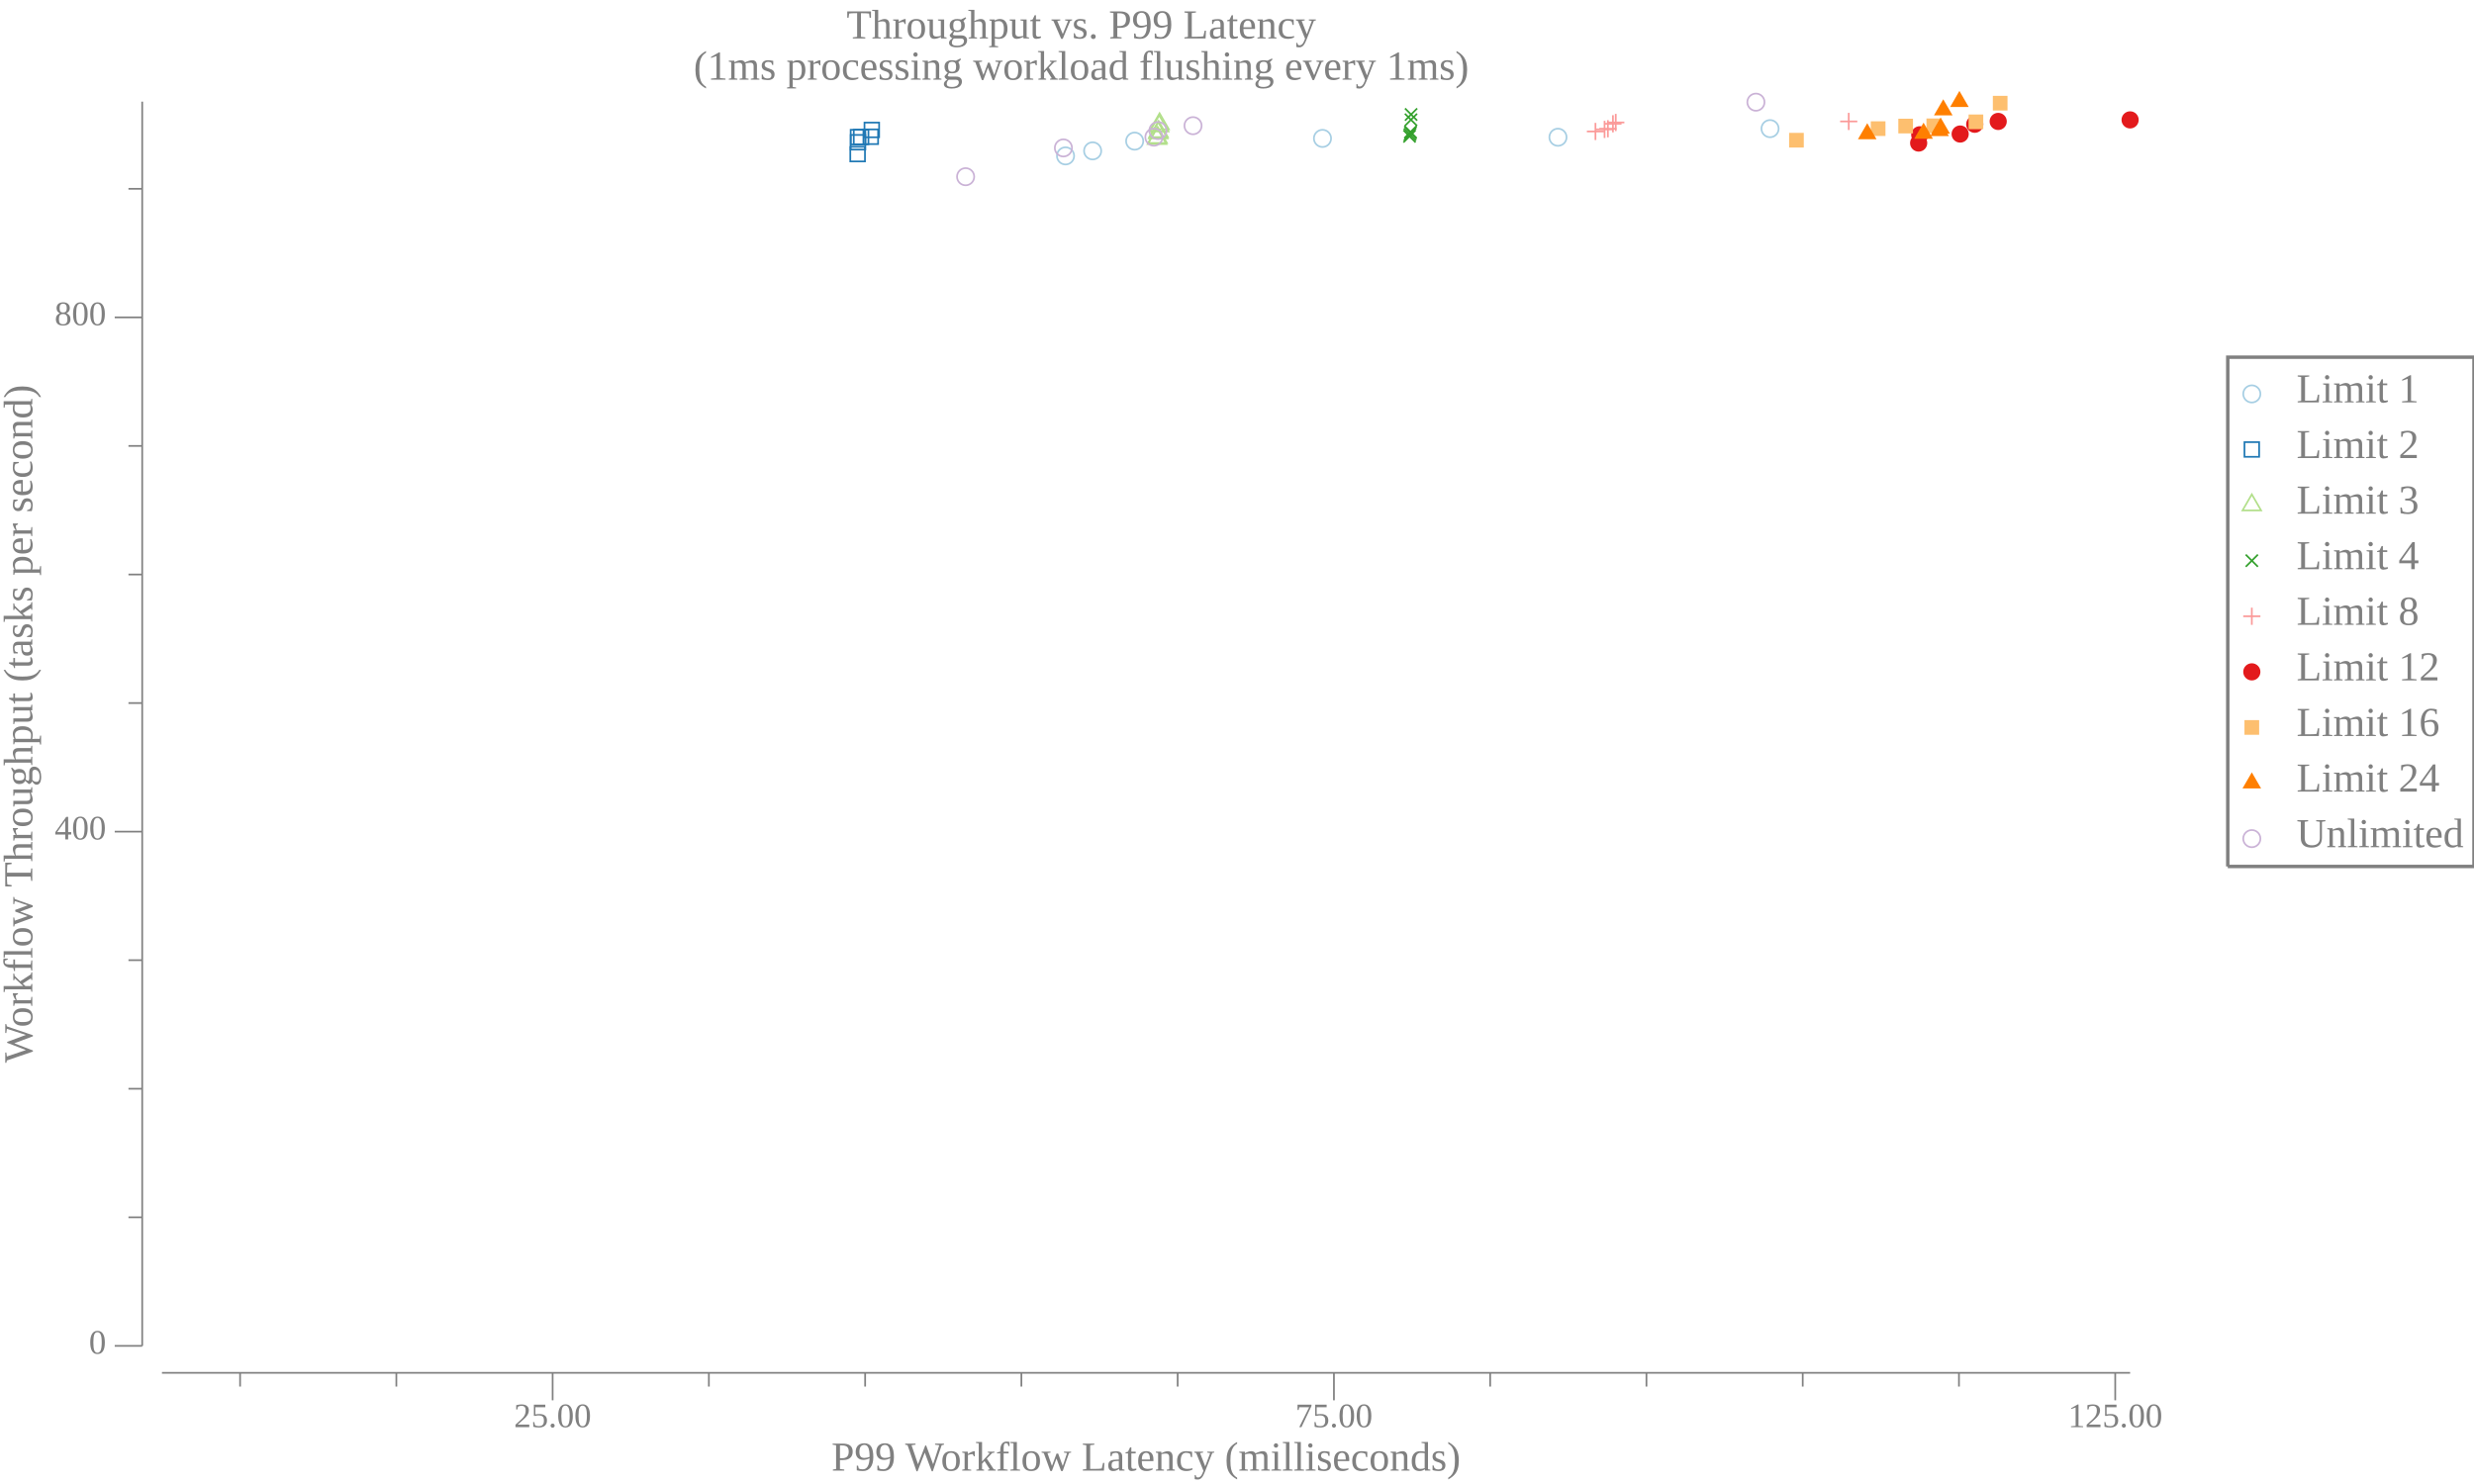
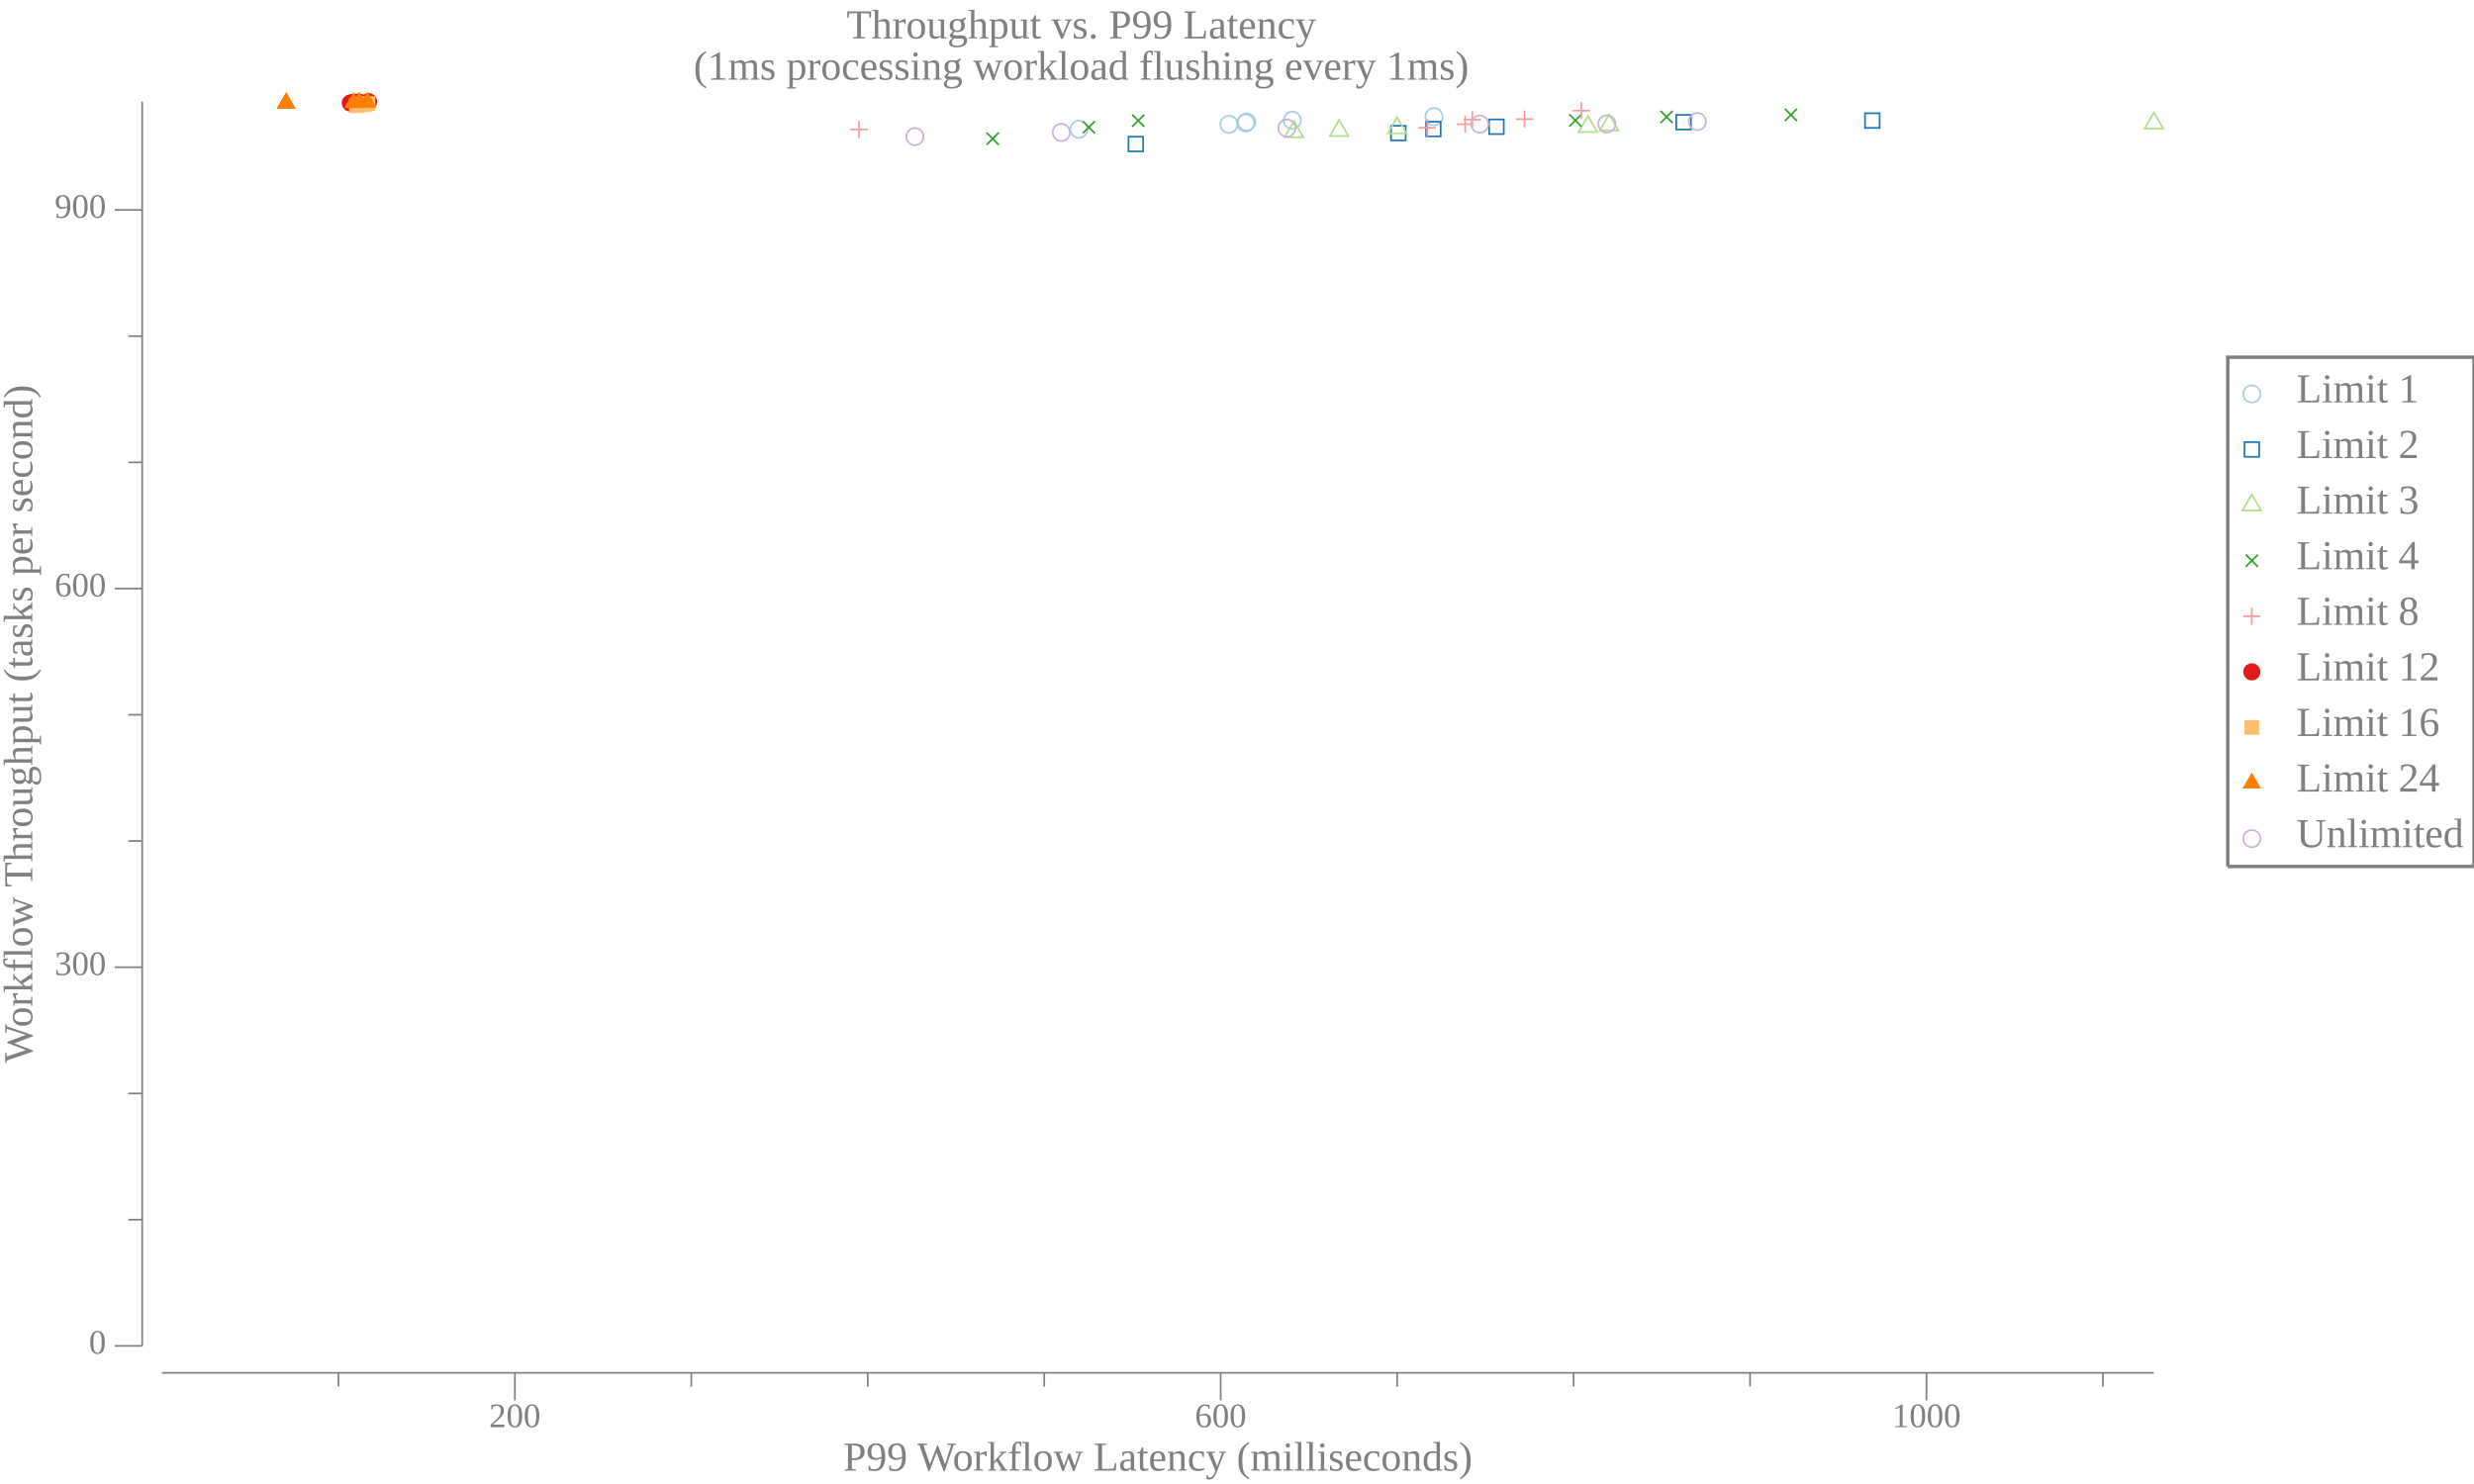
<svg xmlns="http://www.w3.org/2000/svg" width="720pt" height="432pt" viewBox="0 0 720 432">
  <g transform="scale(1, -1) translate(0, -432)">
    <path d="M657.84,317.33A2.5,2.5 0 1 1 652.84,317.33A2.5,2.5 0 1 1 657.84,317.33Z" style="fill:none;stroke:#A6CEE3;stroke-width:0.5" />
    <text x="668.34" y="-314.85" transform="scale(1, -1)" style="font-family:Liberation Serif;font-variant:normal;font-weight:normal;font-style:normal;font-size:12px;fill:#808080">Limit 1</text>
    <path d="M653.2,299.02L657.47,299.02L657.47,303.29L653.2,303.29Z" style="fill:none;stroke:#1F78B4;stroke-width:0.5" />
    <text x="668.34" y="-298.66" transform="scale(1, -1)" style="font-family:Liberation Serif;font-variant:normal;font-weight:normal;font-style:normal;font-size:12px;fill:#808080">Limit 2</text>
    <path d="M655.34,288.09L652.63,283.41L658.04,283.41Z" style="fill:none;stroke:#B2DF8A;stroke-width:0.5" />
    <text x="668.34" y="-282.48" transform="scale(1, -1)" style="font-family:Liberation Serif;font-variant:normal;font-weight:normal;font-style:normal;font-size:12px;fill:#808080">Limit 3</text>
    <path d="M653.57,267.02L657.11,270.55" style="fill:none;stroke:#33A02C;stroke-width:0.5" />
    <path d="M653.57,270.55L657.11,267.02" style="fill:none;stroke:#33A02C;stroke-width:0.5" />
    <text x="668.34" y="-266.3" transform="scale(1, -1)" style="font-family:Liberation Serif;font-variant:normal;font-weight:normal;font-style:normal;font-size:12px;fill:#808080">Limit 4</text>
    <path d="M655.34,255.1L655.34,250.1" style="fill:none;stroke:#FB9A99;stroke-width:0.5" />
    <path d="M652.84,252.6L657.84,252.6" style="fill:none;stroke:#FB9A99;stroke-width:0.5" />
    <text x="668.34" y="-250.11" transform="scale(1, -1)" style="font-family:Liberation Serif;font-variant:normal;font-weight:normal;font-style:normal;font-size:12px;fill:#808080">Limit 8</text>
    <path d="M657.84,236.42A2.5,2.5 0 1 1 652.84,236.42A2.5,2.5 0 1 1 657.84,236.42Z" style="fill:#E31A1C" />
    <text x="668.34" y="-233.93" transform="scale(1, -1)" style="font-family:Liberation Serif;font-variant:normal;font-weight:normal;font-style:normal;font-size:12px;fill:#808080">Limit 12</text>
    <path d="M653.2,218.1L657.47,218.1L657.47,222.37L653.2,222.37Z" style="fill:#FDBF6F" />
    <text x="668.34" y="-217.75" transform="scale(1, -1)" style="font-family:Liberation Serif;font-variant:normal;font-weight:normal;font-style:normal;font-size:12px;fill:#808080">Limit 16</text>
    <path d="M655.34,207.17L652.63,202.49L658.04,202.49Z" style="fill:#FF7F00" />
    <text x="668.34" y="-201.56" transform="scale(1, -1)" style="font-family:Liberation Serif;font-variant:normal;font-weight:normal;font-style:normal;font-size:12px;fill:#808080">Limit 24</text>
    <path d="M657.84,187.87A2.5,2.5 0 1 1 652.84,187.87A2.5,2.5 0 1 1 657.84,187.87Z" style="fill:none;stroke:#CAB2D6;stroke-width:0.5" />
    <text x="668.34" y="-185.38" transform="scale(1, -1)" style="font-family:Liberation Serif;font-variant:normal;font-weight:normal;font-style:normal;font-size:12px;fill:#808080">Unlimited</text>
    <path d="M648.34,179.77L648.34,328.02L720,328.02L720,179.77L648.34,179.77" style="fill:none;stroke:#808080" />
    <path d="M0,0L629.34,0L629.34,432L0,432Z" style="fill:#-8000000000000000-8000000000000000-8000000000000000;fill-opacity:0" />
    <text x="246.35" y="-420.81" transform="scale(1, -1)" style="font-family:Liberation Serif;font-variant:normal;font-weight:normal;font-style:normal;font-size:12px;fill:#808080">Throughput vs. P99 Latency</text>
    <text x="201.86" y="-408.81" transform="scale(1, -1)" style="font-family:Liberation Serif;font-variant:normal;font-weight:normal;font-style:normal;font-size:12px;fill:#808080">(1ms processing workload flushing every 1ms)</text>
-     <text x="241.97" y="-3.902" transform="scale(1, -1)" style="font-family:Liberation Serif;font-variant:normal;font-weight:normal;font-style:normal;font-size:12px;fill:#808080">P99 Workflow Latency (milliseconds)</text>
-     <text x="149.58" y="-16.541" transform="scale(1, -1)" style="font-family:Liberation Serif;font-variant:normal;font-weight:normal;font-style:normal;font-size:10px;fill:#808080">25.00</text>
-     <text x="376.96" y="-16.541" transform="scale(1, -1)" style="font-family:Liberation Serif;font-variant:normal;font-weight:normal;font-style:normal;font-size:10px;fill:#808080">75.00</text>
-     <text x="601.84" y="-16.541" transform="scale(1, -1)" style="font-family:Liberation Serif;font-variant:normal;font-weight:normal;font-style:normal;font-size:10px;fill:#808080">125.00</text>
-     <path d="M160.83,24.363L160.83,32.363" style="fill:none;stroke:#808080;stroke-width:0.5" />
-     <path d="M388.21,24.363L388.21,32.363" style="fill:none;stroke:#808080;stroke-width:0.5" />
-     <path d="M615.59,24.363L615.59,32.363" style="fill:none;stroke:#808080;stroke-width:0.5" />
-     <path d="M69.873,28.363L69.873,32.363" style="fill:none;stroke:#808080;stroke-width:0.5" />
-     <path d="M115.35,28.363L115.35,32.363" style="fill:none;stroke:#808080;stroke-width:0.5" />
-     <path d="M206.3,28.363L206.3,32.363" style="fill:none;stroke:#808080;stroke-width:0.5" />
-     <path d="M251.78,28.363L251.78,32.363" style="fill:none;stroke:#808080;stroke-width:0.5" />
-     <path d="M297.25,28.363L297.25,32.363" style="fill:none;stroke:#808080;stroke-width:0.5" />
-     <path d="M342.73,28.363L342.73,32.363" style="fill:none;stroke:#808080;stroke-width:0.5" />
-     <path d="M433.68,28.363L433.68,32.363" style="fill:none;stroke:#808080;stroke-width:0.5" />
-     <path d="M479.16,28.363L479.16,32.363" style="fill:none;stroke:#808080;stroke-width:0.5" />
-     <path d="M524.64,28.363L524.64,32.363" style="fill:none;stroke:#808080;stroke-width:0.5" />
-     <path d="M570.11,28.363L570.11,32.363" style="fill:none;stroke:#808080;stroke-width:0.5" />
-     <path d="M47.135,32.363L619.92,32.363" style="fill:none;stroke:#808080;stroke-width:0.5" />
+     <text x="245.43" y="-3.902" transform="scale(1, -1)" style="font-family:Liberation Serif;font-variant:normal;font-weight:normal;font-style:normal;font-size:12px;fill:#808080">P99 Workflow Latency (milliseconds)</text>
+     <text x="142.34" y="-16.541" transform="scale(1, -1)" style="font-family:Liberation Serif;font-variant:normal;font-weight:normal;font-style:normal;font-size:10px;fill:#808080">200</text>
+     <text x="347.75" y="-16.541" transform="scale(1, -1)" style="font-family:Liberation Serif;font-variant:normal;font-weight:normal;font-style:normal;font-size:10px;fill:#808080">600</text>
+     <text x="550.66" y="-16.541" transform="scale(1, -1)" style="font-family:Liberation Serif;font-variant:normal;font-weight:normal;font-style:normal;font-size:10px;fill:#808080">1000</text>
+     <path d="M149.84,24.363L149.84,32.363" style="fill:none;stroke:#808080;stroke-width:0.5" />
+     <path d="M355.25,24.363L355.25,32.363" style="fill:none;stroke:#808080;stroke-width:0.5" />
+     <path d="M560.66,24.363L560.66,32.363" style="fill:none;stroke:#808080;stroke-width:0.5" />
+     <path d="M98.487,28.363L98.487,32.363" style="fill:none;stroke:#808080;stroke-width:0.5" />
+     <path d="M201.19,28.363L201.19,32.363" style="fill:none;stroke:#808080;stroke-width:0.5" />
+     <path d="M252.54,28.363L252.54,32.363" style="fill:none;stroke:#808080;stroke-width:0.5" />
+     <path d="M303.9,28.363L303.9,32.363" style="fill:none;stroke:#808080;stroke-width:0.5" />
+     <path d="M406.6,28.363L406.6,32.363" style="fill:none;stroke:#808080;stroke-width:0.5" />
+     <path d="M457.95,28.363L457.95,32.363" style="fill:none;stroke:#808080;stroke-width:0.5" />
+     <path d="M509.3,28.363L509.3,32.363" style="fill:none;stroke:#808080;stroke-width:0.5" />
+     <path d="M612.01,28.363L612.01,32.363" style="fill:none;stroke:#808080;stroke-width:0.5" />
+     <path d="M47.135,32.363L626.84,32.363" style="fill:none;stroke:#808080;stroke-width:0.5" />
    <g transform="rotate(90)">
      <text x="122.59" y="9.387" transform="scale(1, -1)" style="font-family:Liberation Serif;font-variant:normal;font-weight:normal;font-style:normal;font-size:12px;fill:#808080">Workflow Throughput (tasks per second)</text>
    </g>
    <text x="25.885" y="-37.924" transform="scale(1, -1)" style="font-family:Liberation Serif;font-variant:normal;font-weight:normal;font-style:normal;font-size:10px;fill:#808080">0</text>
-     <text x="15.885" y="-187.63" transform="scale(1, -1)" style="font-family:Liberation Serif;font-variant:normal;font-weight:normal;font-style:normal;font-size:10px;fill:#808080">400</text>
-     <text x="15.885" y="-337.33" transform="scale(1, -1)" style="font-family:Liberation Serif;font-variant:normal;font-weight:normal;font-style:normal;font-size:10px;fill:#808080">800</text>
+     <text x="15.885" y="-148.15" transform="scale(1, -1)" style="font-family:Liberation Serif;font-variant:normal;font-weight:normal;font-style:normal;font-size:10px;fill:#808080">300</text>
+     <text x="15.885" y="-258.38" transform="scale(1, -1)" style="font-family:Liberation Serif;font-variant:normal;font-weight:normal;font-style:normal;font-size:10px;fill:#808080">600</text>
+     <text x="15.885" y="-368.6" transform="scale(1, -1)" style="font-family:Liberation Serif;font-variant:normal;font-weight:normal;font-style:normal;font-size:10px;fill:#808080">900</text>
    <path d="M33.385,40.209L41.385,40.209" style="fill:none;stroke:#808080;stroke-width:0.5" />
-     <path d="M33.385,189.91L41.385,189.91" style="fill:none;stroke:#808080;stroke-width:0.5" />
-     <path d="M33.385,339.61L41.385,339.61" style="fill:none;stroke:#808080;stroke-width:0.5" />
-     <path d="M37.385,77.634L41.385,77.634" style="fill:none;stroke:#808080;stroke-width:0.5" />
-     <path d="M37.385,115.06L41.385,115.06" style="fill:none;stroke:#808080;stroke-width:0.5" />
-     <path d="M37.385,152.49L41.385,152.49" style="fill:none;stroke:#808080;stroke-width:0.5" />
-     <path d="M37.385,227.34L41.385,227.34" style="fill:none;stroke:#808080;stroke-width:0.5" />
-     <path d="M37.385,264.76L41.385,264.76" style="fill:none;stroke:#808080;stroke-width:0.5" />
-     <path d="M37.385,302.19L41.385,302.19" style="fill:none;stroke:#808080;stroke-width:0.5" />
-     <path d="M37.385,377.04L41.385,377.04" style="fill:none;stroke:#808080;stroke-width:0.5" />
+     <path d="M33.385,150.44L41.385,150.44" style="fill:none;stroke:#808080;stroke-width:0.5" />
+     <path d="M33.385,260.66L41.385,260.66" style="fill:none;stroke:#808080;stroke-width:0.5" />
+     <path d="M33.385,370.89L41.385,370.89" style="fill:none;stroke:#808080;stroke-width:0.5" />
+     <path d="M37.385,76.951L41.385,76.951" style="fill:none;stroke:#808080;stroke-width:0.5" />
+     <path d="M37.385,113.69L41.385,113.69" style="fill:none;stroke:#808080;stroke-width:0.5" />
+     <path d="M37.385,187.18L41.385,187.18" style="fill:none;stroke:#808080;stroke-width:0.5" />
+     <path d="M37.385,223.92L41.385,223.92" style="fill:none;stroke:#808080;stroke-width:0.5" />
+     <path d="M37.385,297.4L41.385,297.4" style="fill:none;stroke:#808080;stroke-width:0.5" />
+     <path d="M37.385,334.15L41.385,334.15" style="fill:none;stroke:#808080;stroke-width:0.5" />
    <path d="M41.385,40.209L41.385,402.41" style="fill:none;stroke:#808080;stroke-width:0.5" />
-     <path d="M312.6,386.62A2.5,2.5 0 1 1 307.6,386.62A2.5,2.5 0 1 1 312.6,386.62Z" style="fill:none;stroke:#A6CEE3;stroke-width:0.5" />
-     <path d="M320.49,388.08A2.5,2.5 0 1 1 315.49,388.08A2.5,2.5 0 1 1 320.49,388.08Z" style="fill:none;stroke:#A6CEE3;stroke-width:0.5" />
-     <path d="M332.72,390.92A2.5,2.5 0 1 1 327.72,390.92A2.5,2.5 0 1 1 332.72,390.92Z" style="fill:none;stroke:#A6CEE3;stroke-width:0.5" />
-     <path d="M387.38,391.71A2.5,2.5 0 1 1 382.38,391.71A2.5,2.5 0 1 1 387.38,391.71Z" style="fill:none;stroke:#A6CEE3;stroke-width:0.5" />
-     <path d="M455.91,392.05A2.5,2.5 0 1 1 450.91,392.05A2.5,2.5 0 1 1 455.91,392.05Z" style="fill:none;stroke:#A6CEE3;stroke-width:0.5" />
-     <path d="M517.63,394.55A2.5,2.5 0 1 1 512.63,394.55A2.5,2.5 0 1 1 517.63,394.55Z" style="fill:none;stroke:#A6CEE3;stroke-width:0.5" />
-     <path d="M247.46,385.01L251.73,385.01L251.73,389.28L247.46,389.28Z" style="fill:none;stroke:#1F78B4;stroke-width:0.5" />
-     <path d="M247.57,388.45L251.84,388.45L251.84,392.72L247.57,392.72Z" style="fill:none;stroke:#1F78B4;stroke-width:0.5" />
-     <path d="M247.57,389.95L251.84,389.95L251.84,394.22L247.57,394.22Z" style="fill:none;stroke:#1F78B4;stroke-width:0.5" />
-     <path d="M248.47,389.99L252.74,389.99L252.74,394.25L248.47,394.25Z" style="fill:none;stroke:#1F78B4;stroke-width:0.5" />
-     <path d="M251.28,390.06L255.55,390.06L255.55,394.33L251.28,394.33Z" style="fill:none;stroke:#1F78B4;stroke-width:0.5" />
-     <path d="M251.59,392.04L255.85,392.04L255.85,396.31L251.59,396.31Z" style="fill:none;stroke:#1F78B4;stroke-width:0.5" />
-     <path d="M336.72,394.76L334.02,390.07L339.43,390.07Z" style="fill:none;stroke:#B2DF8A;stroke-width:0.5" />
-     <path d="M336.91,395.06L334.2,390.37L339.61,390.37Z" style="fill:none;stroke:#B2DF8A;stroke-width:0.5" />
-     <path d="M337.08,396.41L334.37,391.72L339.78,391.72Z" style="fill:none;stroke:#B2DF8A;stroke-width:0.5" />
-     <path d="M337.18,396.78L334.47,392.09L339.88,392.09Z" style="fill:none;stroke:#B2DF8A;stroke-width:0.5" />
-     <path d="M337.36,398.43L334.65,393.74L340.06,393.74Z" style="fill:none;stroke:#B2DF8A;stroke-width:0.5" />
-     <path d="M337.47,399.03L334.76,394.34L340.18,394.34Z" style="fill:none;stroke:#B2DF8A;stroke-width:0.5" />
-     <path d="M408.44,390.54L411.97,394.08" style="fill:none;stroke:#33A02C;stroke-width:0.5" />
-     <path d="M408.44,394.08L411.97,390.54" style="fill:none;stroke:#33A02C;stroke-width:0.5" />
-     <path d="M408.56,391.06L412.1,394.6" style="fill:none;stroke:#33A02C;stroke-width:0.5" />
-     <path d="M408.56,394.6L412.1,391.06" style="fill:none;stroke:#33A02C;stroke-width:0.5" />
-     <path d="M408.72,391.55L412.25,395.09" style="fill:none;stroke:#33A02C;stroke-width:0.5" />
-     <path d="M408.72,395.09L412.25,391.55" style="fill:none;stroke:#33A02C;stroke-width:0.5" />
-     <path d="M408.72,391.81L412.26,395.35" style="fill:none;stroke:#33A02C;stroke-width:0.5" />
-     <path d="M408.72,395.35L412.26,391.81" style="fill:none;stroke:#33A02C;stroke-width:0.5" />
-     <path d="M408.86,395.37L412.4,398.9" style="fill:none;stroke:#33A02C;stroke-width:0.5" />
-     <path d="M408.86,398.9L412.4,395.37" style="fill:none;stroke:#33A02C;stroke-width:0.5" />
-     <path d="M408.9,396.9L412.43,400.44" style="fill:none;stroke:#33A02C;stroke-width:0.5" />
-     <path d="M408.9,400.44L412.43,396.9" style="fill:none;stroke:#33A02C;stroke-width:0.5" />
-     <path d="M464.32,396.23L464.32,391.23" style="fill:none;stroke:#FB9A99;stroke-width:0.5" />
-     <path d="M461.82,393.73L466.82,393.73" style="fill:none;stroke:#FB9A99;stroke-width:0.5" />
-     <path d="M466.97,396.83L466.97,391.83" style="fill:none;stroke:#FB9A99;stroke-width:0.5" />
-     <path d="M464.47,394.33L469.47,394.33" style="fill:none;stroke:#FB9A99;stroke-width:0.5" />
-     <path d="M467.94,397.02L467.94,392.02" style="fill:none;stroke:#FB9A99;stroke-width:0.5" />
-     <path d="M465.44,394.52L470.44,394.52" style="fill:none;stroke:#FB9A99;stroke-width:0.5" />
-     <path d="M469.41,398.47L469.41,393.47" style="fill:none;stroke:#FB9A99;stroke-width:0.5" />
-     <path d="M466.91,395.97L471.91,395.97" style="fill:none;stroke:#FB9A99;stroke-width:0.5" />
-     <path d="M470.23,398.85L470.23,393.85" style="fill:none;stroke:#FB9A99;stroke-width:0.5" />
-     <path d="M467.73,396.35L472.73,396.35" style="fill:none;stroke:#FB9A99;stroke-width:0.5" />
-     <path d="M538.03,399.15L538.03,394.15" style="fill:none;stroke:#FB9A99;stroke-width:0.5" />
-     <path d="M535.53,396.65L540.53,396.65" style="fill:none;stroke:#FB9A99;stroke-width:0.5" />
-     <path d="M560.88,390.36A2.5,2.5 0 1 1 555.88,390.36A2.5,2.5 0 1 1 560.88,390.36Z" style="fill:#E31A1C" />
-     <path d="M561.2,392.76A2.5,2.5 0 1 1 556.2,392.76A2.5,2.5 0 1 1 561.2,392.76Z" style="fill:#E31A1C" />
-     <path d="M572.96,392.98A2.5,2.5 0 1 1 567.96,392.98A2.5,2.5 0 1 1 572.96,392.98Z" style="fill:#E31A1C" />
-     <path d="M577.2,395.83A2.5,2.5 0 1 1 572.2,395.83A2.5,2.5 0 1 1 577.2,395.83Z" style="fill:#E31A1C" />
-     <path d="M584.03,396.65A2.5,2.5 0 1 1 579.03,396.65A2.5,2.5 0 1 1 584.03,396.65Z" style="fill:#E31A1C" />
-     <path d="M622.42,397.1A2.5,2.5 0 1 1 617.42,397.1A2.5,2.5 0 1 1 622.42,397.1Z" style="fill:#E31A1C" />
-     <path d="M520.68,389.05L524.95,389.05L524.95,393.32L520.68,393.32Z" style="fill:#FDBF6F" />
-     <path d="M544.45,392.42L548.72,392.42L548.72,396.69L544.45,396.69Z" style="fill:#FDBF6F" />
-     <path d="M552.46,393.17L556.73,393.17L556.73,397.44L552.46,397.44Z" style="fill:#FDBF6F" />
-     <path d="M560.65,393.24L564.92,393.24L564.92,397.51L560.65,397.51Z" style="fill:#FDBF6F" />
-     <path d="M572.91,394.4L577.18,394.4L577.18,398.67L572.91,398.67Z" style="fill:#FDBF6F" />
-     <path d="M579.97,399.83L584.24,399.83L584.24,404.1L579.97,404.1Z" style="fill:#FDBF6F" />
-     <path d="M543.42,396.14L540.71,391.46L546.12,391.46Z" style="fill:#FF7F00" />
-     <path d="M559.81,396.29L557.1,391.61L562.52,391.61Z" style="fill:#FF7F00" />
-     <path d="M564.48,397.08L561.77,392.39L567.18,392.39Z" style="fill:#FF7F00" />
-     <path d="M564.78,397.79L562.08,393.1L567.49,393.1Z" style="fill:#FF7F00" />
-     <path d="M565.54,403.1L562.84,398.42L568.25,398.42Z" style="fill:#FF7F00" />
-     <path d="M570.24,405.54L567.54,400.85L572.95,400.85Z" style="fill:#FF7F00" />
-     <path d="M283.52,380.56A2.5,2.5 0 1 1 278.52,380.56A2.5,2.5 0 1 1 283.52,380.56Z" style="fill:none;stroke:#CAB2D6;stroke-width:0.5" />
-     <path d="M311.98,388.94A2.5,2.5 0 1 1 306.98,388.94A2.5,2.5 0 1 1 311.98,388.94Z" style="fill:none;stroke:#CAB2D6;stroke-width:0.5" />
-     <path d="M338.32,392.08A2.5,2.5 0 1 1 333.32,392.08A2.5,2.5 0 1 1 338.32,392.08Z" style="fill:none;stroke:#CAB2D6;stroke-width:0.5" />
-     <path d="M339.49,393.99A2.5,2.5 0 1 1 334.49,393.99A2.5,2.5 0 1 1 339.49,393.99Z" style="fill:none;stroke:#CAB2D6;stroke-width:0.5" />
-     <path d="M349.7,395.41A2.5,2.5 0 1 1 344.7,395.41A2.5,2.5 0 1 1 349.7,395.41Z" style="fill:none;stroke:#CAB2D6;stroke-width:0.5" />
-     <path d="M513.52,402.26A2.5,2.5 0 1 1 508.52,402.26A2.5,2.5 0 1 1 513.52,402.26Z" style="fill:none;stroke:#CAB2D6;stroke-width:0.5" />
+     <path d="M316.51,394.37A2.5,2.5 0 1 1 311.51,394.37A2.5,2.5 0 1 1 316.51,394.37Z" style="fill:none;stroke:#A6CEE3;stroke-width:0.5" />
+     <path d="M360.15,395.8A2.5,2.5 0 1 1 355.15,395.8A2.5,2.5 0 1 1 360.15,395.8Z" style="fill:none;stroke:#A6CEE3;stroke-width:0.5" />
+     <path d="M365.04,396.2A2.5,2.5 0 1 1 360.04,396.2A2.5,2.5 0 1 1 365.04,396.2Z" style="fill:none;stroke:#A6CEE3;stroke-width:0.5" />
+     <path d="M365.32,396.5A2.5,2.5 0 1 1 360.32,396.5A2.5,2.5 0 1 1 365.32,396.5Z" style="fill:none;stroke:#A6CEE3;stroke-width:0.5" />
+     <path d="M378.59,396.97A2.5,2.5 0 1 1 373.59,396.97A2.5,2.5 0 1 1 378.59,396.97Z" style="fill:none;stroke:#A6CEE3;stroke-width:0.5" />
+     <path d="M419.83,398.04A2.5,2.5 0 1 1 414.83,398.04A2.5,2.5 0 1 1 419.83,398.04Z" style="fill:none;stroke:#A6CEE3;stroke-width:0.5" />
+     <path d="M328.42,387.93L332.69,387.93L332.69,392.2L328.42,392.2Z" style="fill:none;stroke:#1F78B4;stroke-width:0.5" />
+     <path d="M404.82,391.13L409.09,391.13L409.09,395.4L404.82,395.4Z" style="fill:none;stroke:#1F78B4;stroke-width:0.5" />
+     <path d="M415.01,392.31L419.27,392.31L419.27,396.57L415.01,396.57Z" style="fill:none;stroke:#1F78B4;stroke-width:0.5" />
+     <path d="M433.38,392.97L437.64,392.97L437.64,397.23L433.38,397.23Z" style="fill:none;stroke:#1F78B4;stroke-width:0.5" />
+     <path d="M487.84,394.29L492.11,394.29L492.11,398.56L487.84,398.56Z" style="fill:none;stroke:#1F78B4;stroke-width:0.5" />
+     <path d="M542.76,394.77L547.03,394.77L547.03,399.03L542.76,399.03Z" style="fill:none;stroke:#1F78B4;stroke-width:0.5" />
+     <path d="M376.59,396.76L373.88,392.07L379.29,392.07Z" style="fill:none;stroke:#B2DF8A;stroke-width:0.5" />
+     <path d="M389.72,397.09L387.01,392.4L392.43,392.4Z" style="fill:none;stroke:#B2DF8A;stroke-width:0.5" />
+     <path d="M406.57,397.86L403.87,393.17L409.28,393.17Z" style="fill:none;stroke:#B2DF8A;stroke-width:0.5" />
+     <path d="M462.14,398.26L459.43,393.57L464.84,393.57Z" style="fill:none;stroke:#B2DF8A;stroke-width:0.5" />
+     <path d="M468.29,398.7L465.58,394.02L470.99,394.02Z" style="fill:none;stroke:#B2DF8A;stroke-width:0.5" />
+     <path d="M626.84,399.25L624.13,394.57L629.54,394.57Z" style="fill:none;stroke:#B2DF8A;stroke-width:0.5" />
+     <path d="M287.12,389.84L290.65,393.38" style="fill:none;stroke:#33A02C;stroke-width:0.5" />
+     <path d="M287.12,393.38L290.65,389.84" style="fill:none;stroke:#33A02C;stroke-width:0.5" />
+     <path d="M315.12,393.19L318.65,396.72" style="fill:none;stroke:#33A02C;stroke-width:0.5" />
+     <path d="M315.12,396.72L318.65,393.19" style="fill:none;stroke:#33A02C;stroke-width:0.5" />
+     <path d="M329.47,395.1L333.01,398.63" style="fill:none;stroke:#33A02C;stroke-width:0.5" />
+     <path d="M329.47,398.63L333.01,395.1" style="fill:none;stroke:#33A02C;stroke-width:0.5" />
+     <path d="M456.72,395.17L460.25,398.71" style="fill:none;stroke:#33A02C;stroke-width:0.5" />
+     <path d="M456.72,398.71L460.25,395.17" style="fill:none;stroke:#33A02C;stroke-width:0.5" />
+     <path d="M483.26,396.2L486.79,399.73" style="fill:none;stroke:#33A02C;stroke-width:0.5" />
+     <path d="M483.26,399.73L486.79,396.2" style="fill:none;stroke:#33A02C;stroke-width:0.5" />
+     <path d="M519.43,396.79L522.96,400.32" style="fill:none;stroke:#33A02C;stroke-width:0.5" />
+     <path d="M519.43,400.32L522.96,396.79" style="fill:none;stroke:#33A02C;stroke-width:0.5" />
+     <path d="M250.01,396.83L250.01,391.83" style="fill:none;stroke:#FB9A99;stroke-width:0.5" />
+     <path d="M247.51,394.33L252.51,394.33" style="fill:none;stroke:#FB9A99;stroke-width:0.5" />
+     <path d="M415.36,397.31L415.36,392.31" style="fill:none;stroke:#FB9A99;stroke-width:0.5" />
+     <path d="M412.86,394.81L417.86,394.81" style="fill:none;stroke:#FB9A99;stroke-width:0.5" />
+     <path d="M426.39,398.34L426.39,393.34" style="fill:none;stroke:#FB9A99;stroke-width:0.5" />
+     <path d="M423.89,395.84L428.89,395.84" style="fill:none;stroke:#FB9A99;stroke-width:0.5" />
+     <path d="M428.47,399.66L428.47,394.66" style="fill:none;stroke:#FB9A99;stroke-width:0.5" />
+     <path d="M425.97,397.16L430.97,397.16" style="fill:none;stroke:#FB9A99;stroke-width:0.5" />
+     <path d="M443.67,399.84L443.67,394.84" style="fill:none;stroke:#FB9A99;stroke-width:0.5" />
+     <path d="M441.17,397.34L446.17,397.34" style="fill:none;stroke:#FB9A99;stroke-width:0.5" />
+     <path d="M460.17,402.3L460.17,397.3" style="fill:none;stroke:#FB9A99;stroke-width:0.5" />
+     <path d="M457.67,399.8L462.67,399.8" style="fill:none;stroke:#FB9A99;stroke-width:0.5" />
+     <path d="M104.45,402.01A2.5,2.5 0 1 1 99.448,402.01A2.5,2.5 0 1 1 104.45,402.01Z" style="fill:#E31A1C" />
+     <path d="M105.16,402.12A2.5,2.5 0 1 1 100.16,402.12A2.5,2.5 0 1 1 105.16,402.12Z" style="fill:#E31A1C" />
+     <path d="M105.58,402.12A2.5,2.5 0 1 1 100.58,402.12A2.5,2.5 0 1 1 105.58,402.12Z" style="fill:#E31A1C" />
+     <path d="M106.37,402.23A2.5,2.5 0 1 1 101.37,402.23A2.5,2.5 0 1 1 106.37,402.23Z" style="fill:#E31A1C" />
+     <path d="M107.15,402.23A2.5,2.5 0 1 1 102.15,402.23A2.5,2.5 0 1 1 107.15,402.23Z" style="fill:#E31A1C" />
+     <path d="M109.76,402.41A2.5,2.5 0 1 1 104.76,402.41A2.5,2.5 0 1 1 109.76,402.41Z" style="fill:#E31A1C" />
+     <path d="M101.6,399.1L105.86,399.1L105.86,403.37L101.6,403.37Z" style="fill:#FDBF6F" />
+     <path d="M102.9,399.4L107.17,399.4L107.17,403.66L102.9,403.66Z" style="fill:#FDBF6F" />
+     <path d="M103.13,399.43L107.4,399.43L107.4,403.7L103.13,403.7Z" style="fill:#FDBF6F" />
+     <path d="M103.57,399.54L107.84,399.54L107.84,403.81L103.57,403.81Z" style="fill:#FDBF6F" />
+     <path d="M104.16,399.54L108.43,399.54L108.43,403.81L104.16,403.81Z" style="fill:#FDBF6F" />
+     <path d="M104.96,399.73L109.23,399.73L109.23,403.99L104.96,403.99Z" style="fill:#FDBF6F" />
+     <path d="M83.238,405.1L80.532,400.41L85.945,400.41Z" style="fill:#FF7F00" />
+     <path d="M83.291,405.1L80.584,400.41L85.997,400.41Z" style="fill:#FF7F00" />
+     <path d="M83.298,405.1L80.591,400.41L86.004,400.41Z" style="fill:#FF7F00" />
+     <path d="M102.89,405.24L100.18,400.56L105.59,400.56Z" style="fill:#FF7F00" />
+     <path d="M104.55,405.32L101.84,400.63L107.26,400.63Z" style="fill:#FF7F00" />
+     <path d="M106.92,405.35L104.21,400.67L109.62,400.67Z" style="fill:#FF7F00" />
+     <path d="M268.77,392.23A2.5,2.5 0 1 1 263.77,392.23A2.5,2.5 0 1 1 268.77,392.23Z" style="fill:none;stroke:#CAB2D6;stroke-width:0.5" />
+     <path d="M311.37,393.45A2.5,2.5 0 1 1 306.37,393.45A2.5,2.5 0 1 1 311.37,393.45Z" style="fill:none;stroke:#CAB2D6;stroke-width:0.5" />
+     <path d="M377.02,394.7A2.5,2.5 0 1 1 372.02,394.7A2.5,2.5 0 1 1 377.02,394.7Z" style="fill:none;stroke:#CAB2D6;stroke-width:0.5" />
+     <path d="M433.16,395.87A2.5,2.5 0 1 1 428.16,395.87A2.5,2.5 0 1 1 433.16,395.87Z" style="fill:none;stroke:#CAB2D6;stroke-width:0.5" />
+     <path d="M470.14,395.91A2.5,2.5 0 1 1 465.14,395.91A2.5,2.5 0 1 1 470.14,395.91Z" style="fill:none;stroke:#CAB2D6;stroke-width:0.5" />
+     <path d="M496.49,396.61A2.5,2.5 0 1 1 491.49,396.61A2.5,2.5 0 1 1 496.49,396.61Z" style="fill:none;stroke:#CAB2D6;stroke-width:0.5" />
  </g>
</svg>
